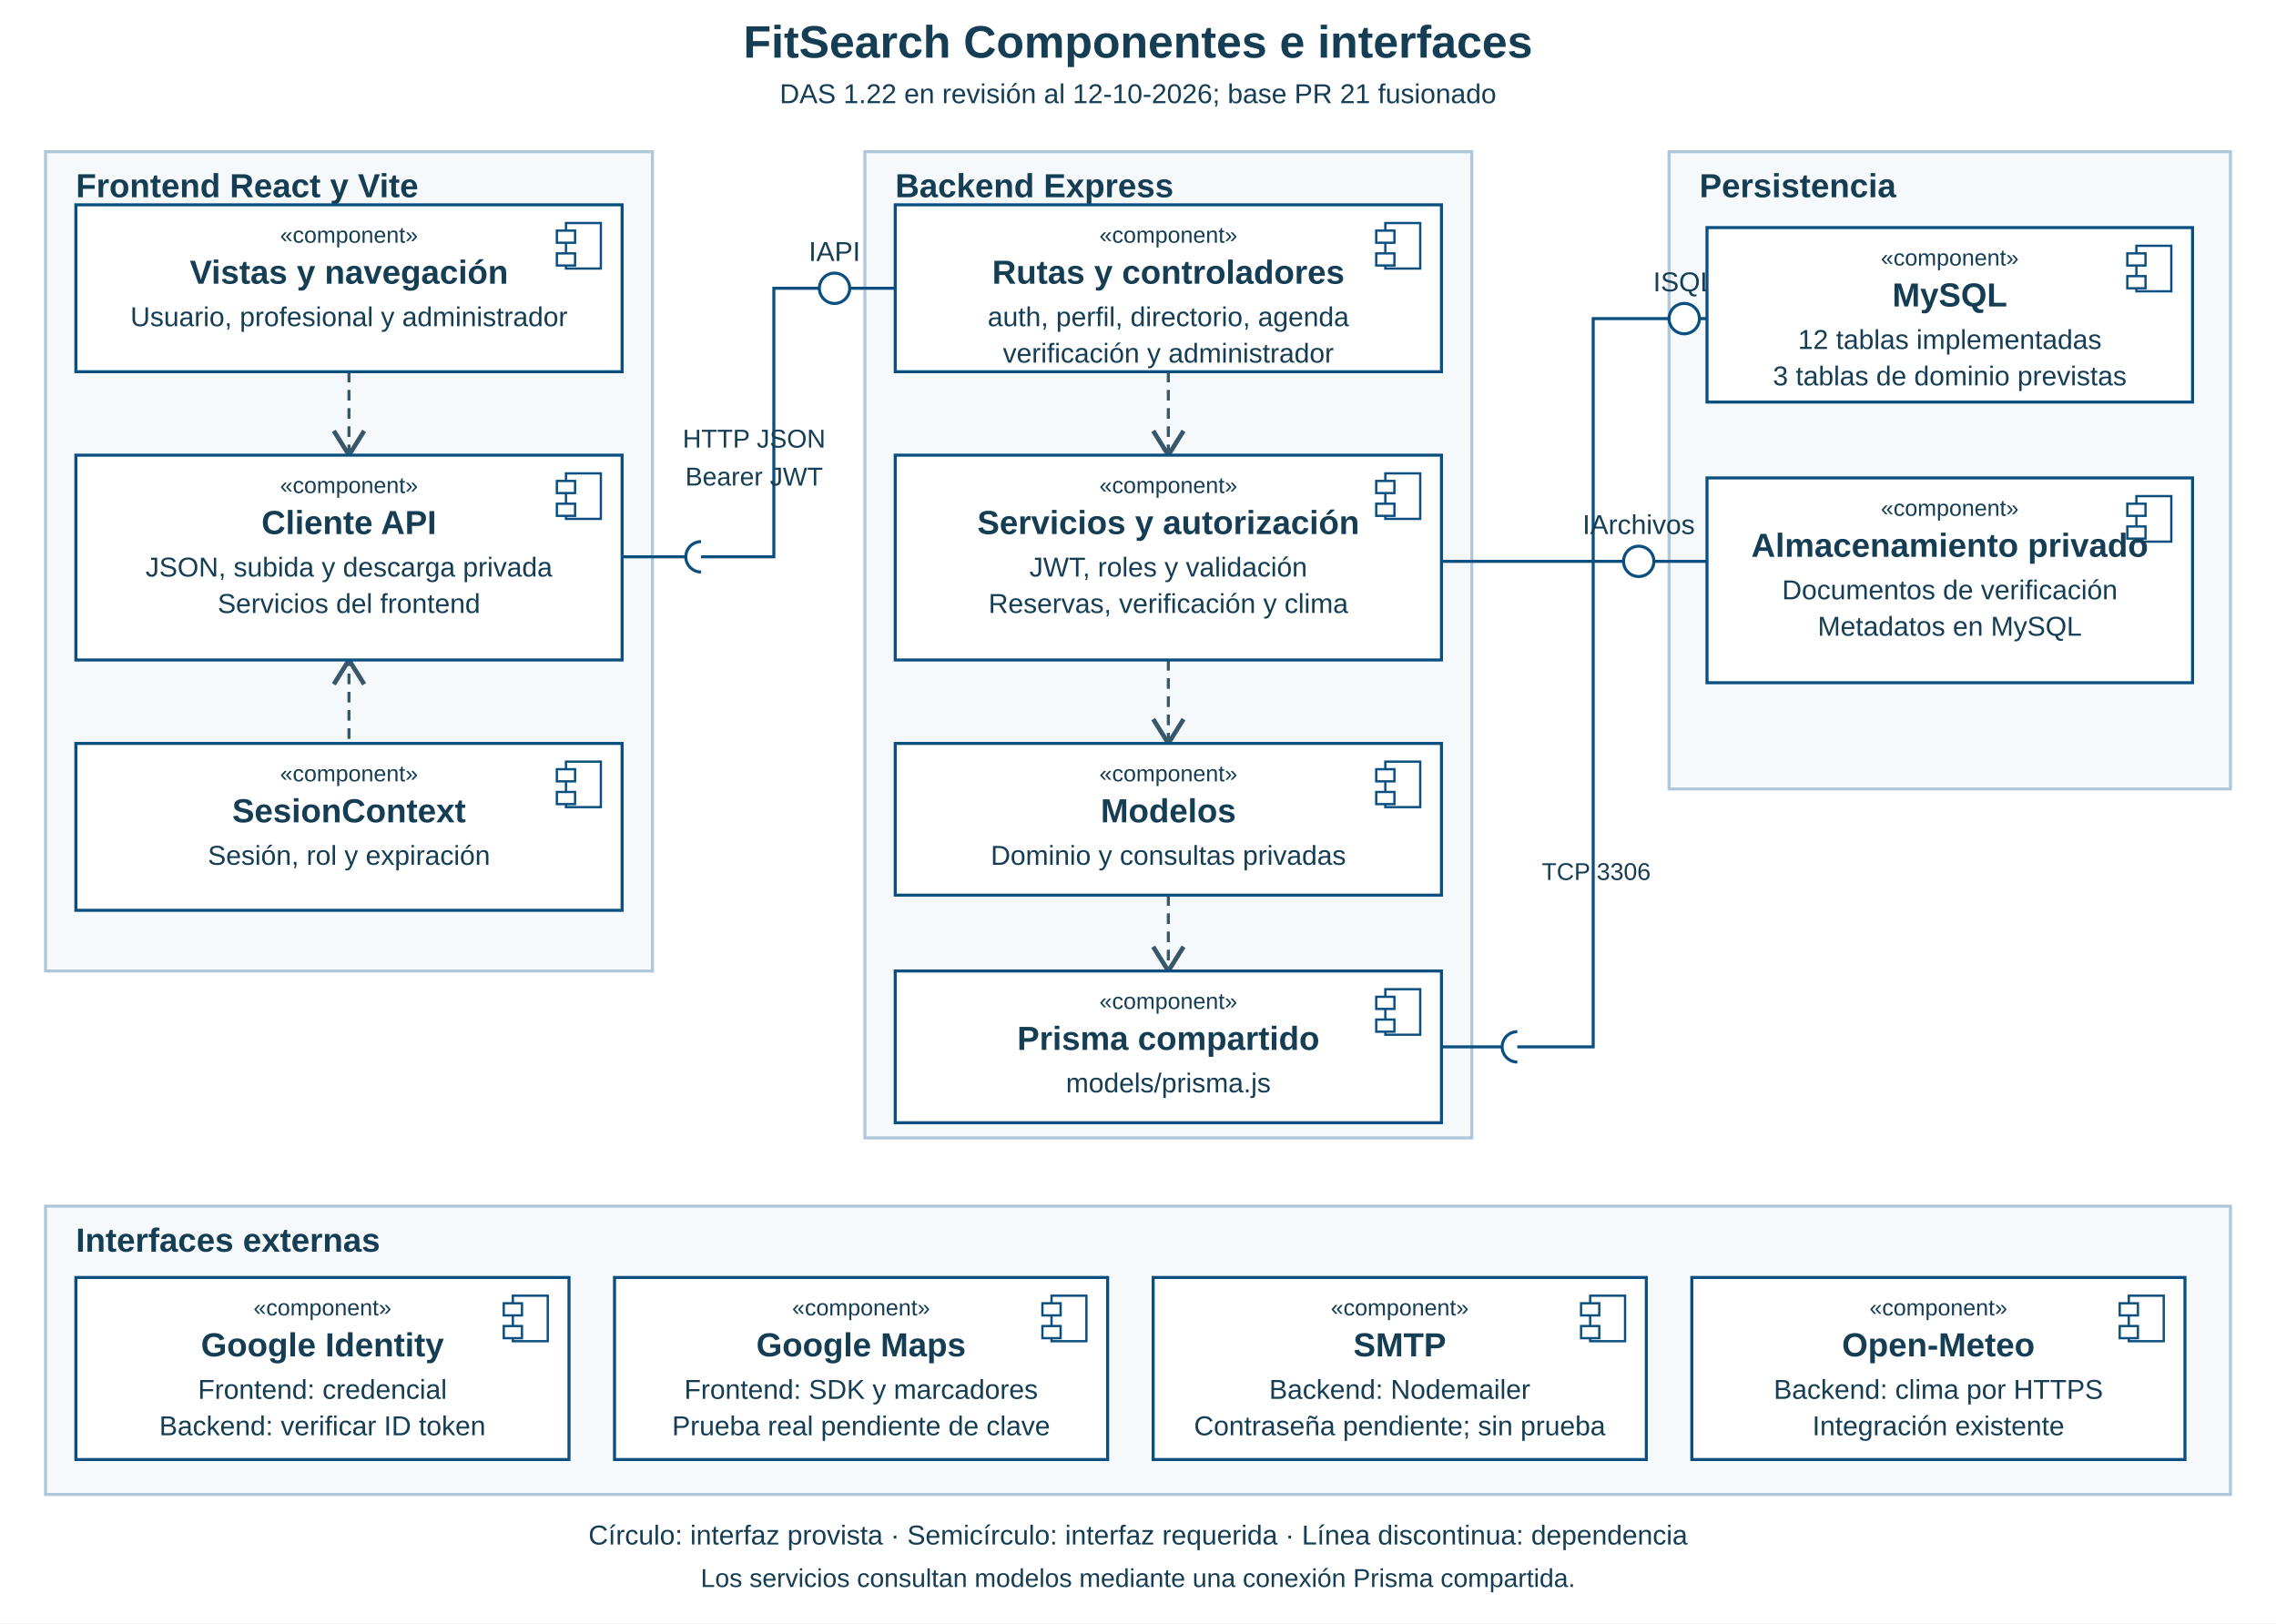
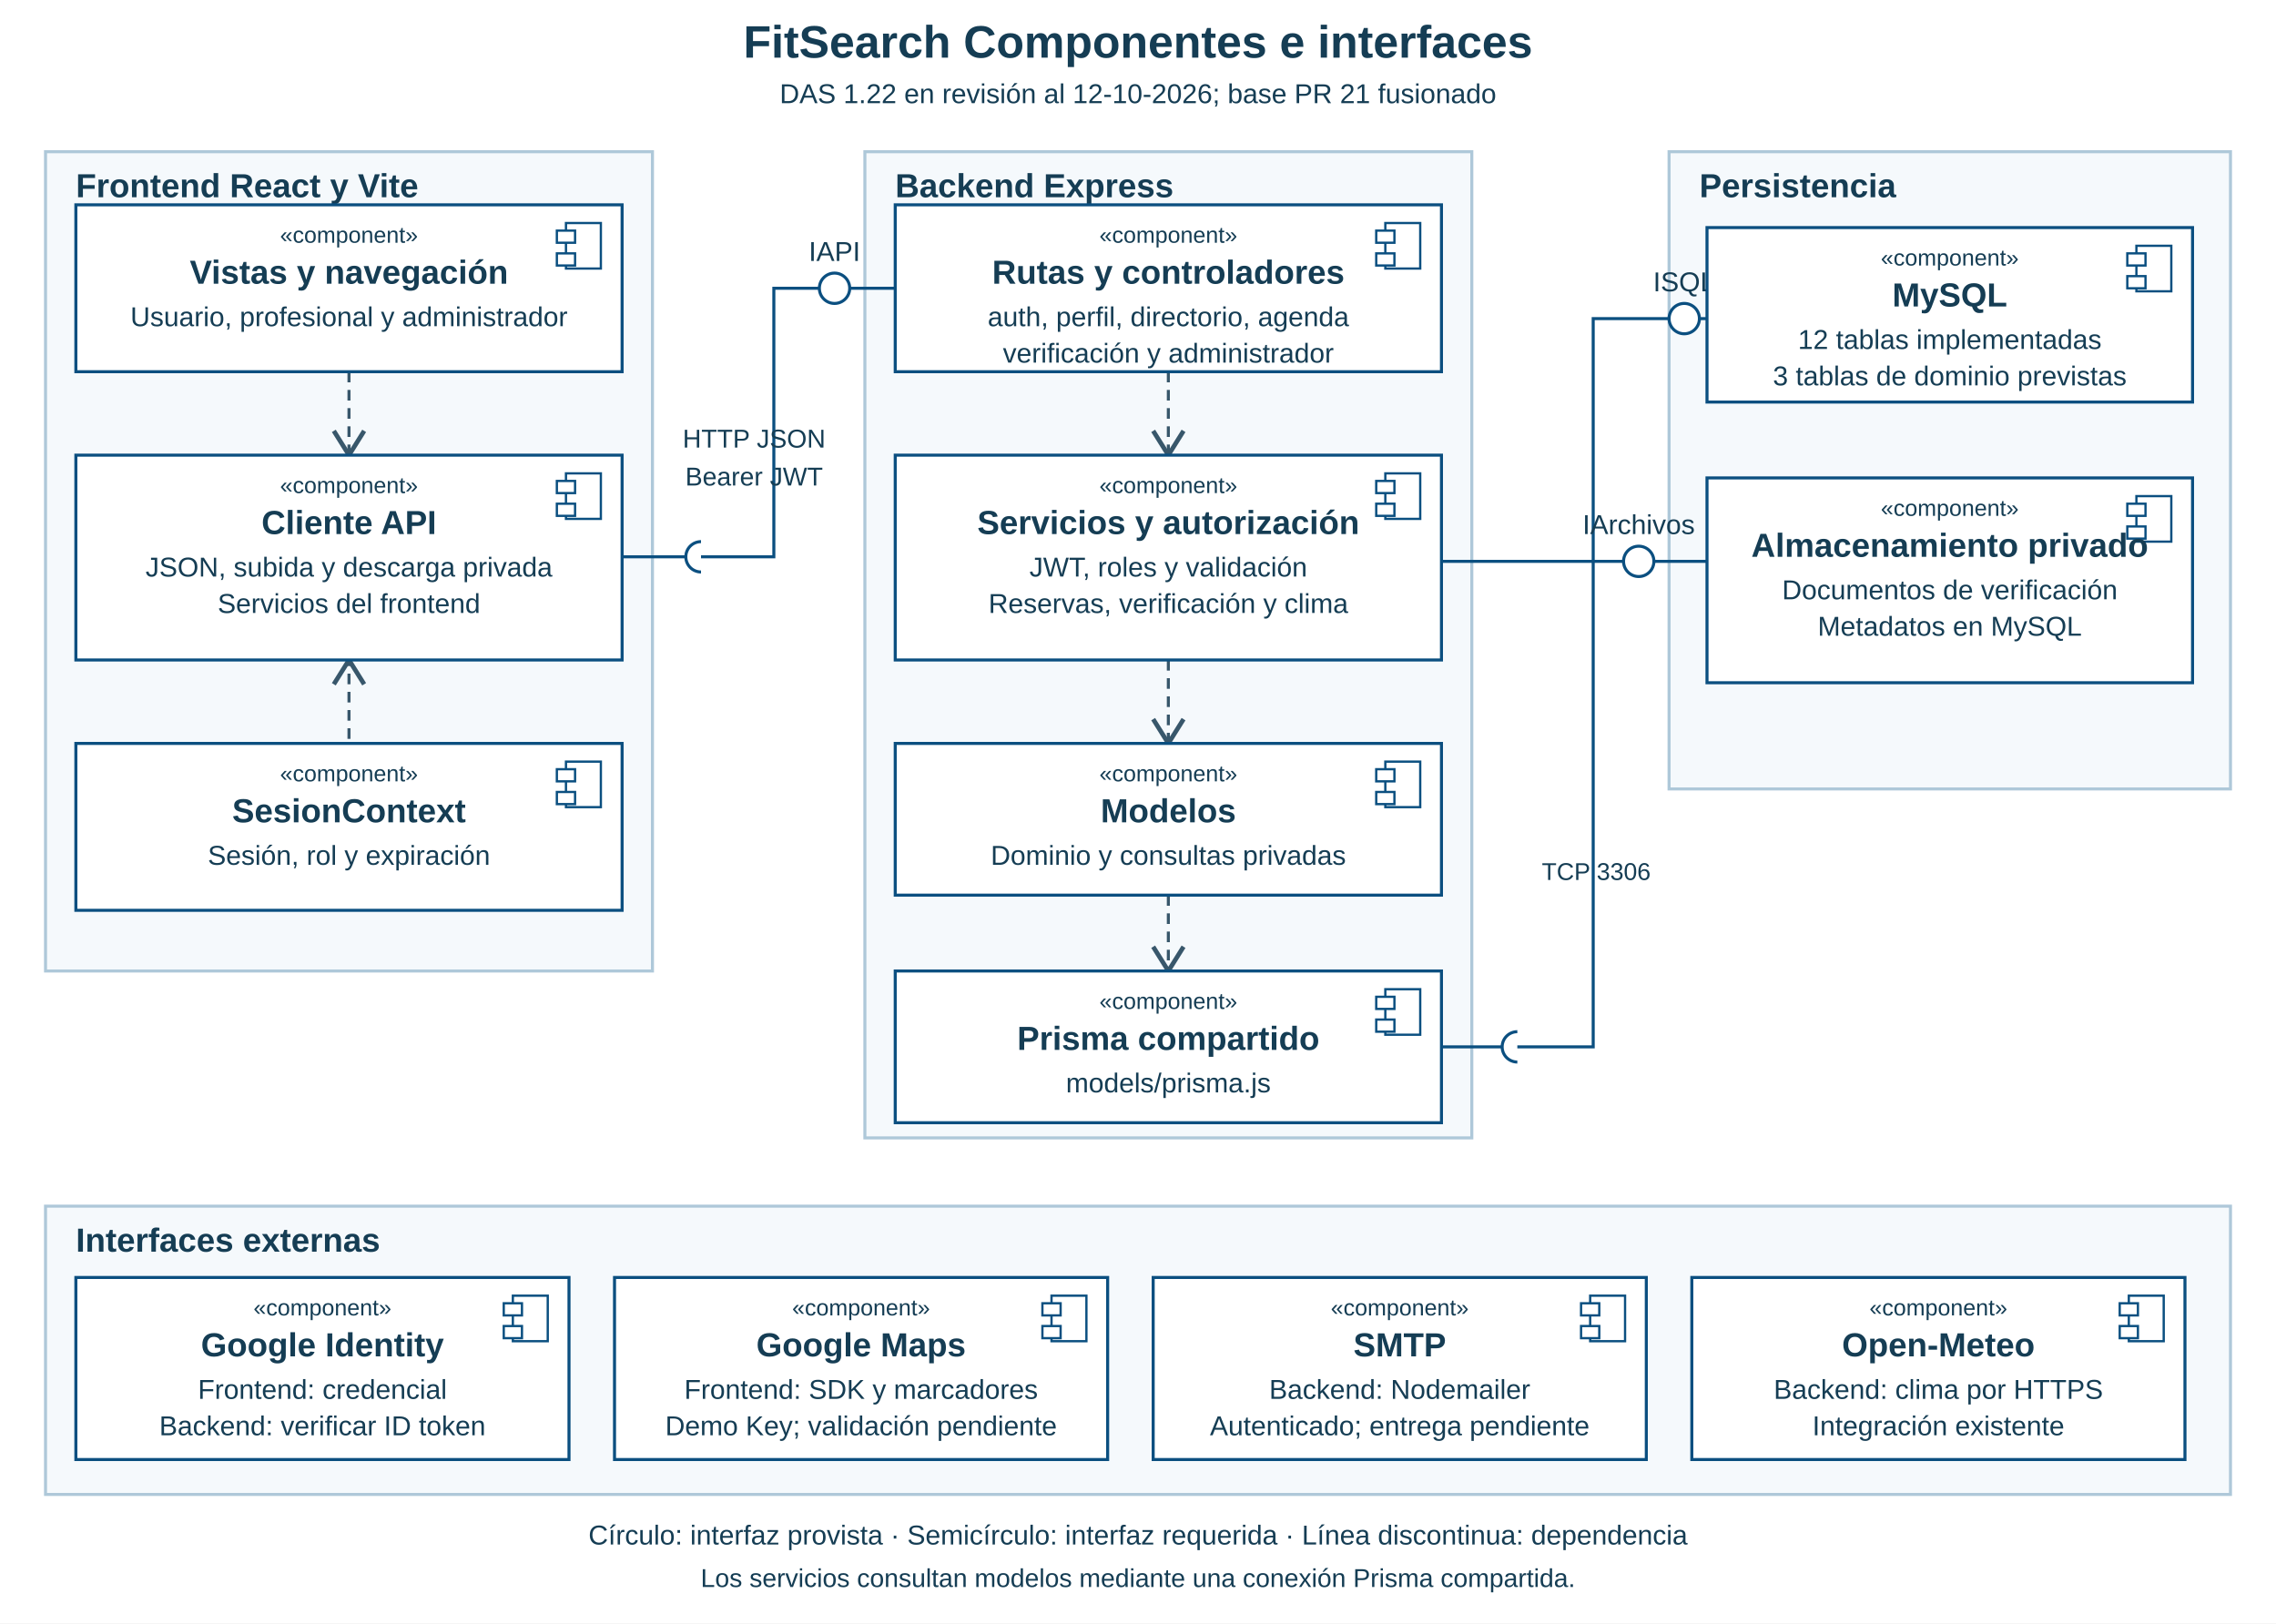
<svg xmlns="http://www.w3.org/2000/svg" width="1500" height="1070" viewBox="0 0 1500 1070">
  <defs>
    <marker id="dep" markerWidth="12" markerHeight="12" refX="10" refY="6" orient="auto">
      <path d="M2 1 L10 6 L2 11" fill="none" stroke="#38576b" stroke-width="1.5" />
    </marker>
  </defs>
  <rect width="1500" height="1070" fill="white" />
  <text x="750" y="38" text-anchor="middle" font-family="Arial" font-size="30" font-weight="700" fill="#153d54">FitSearch Componentes e interfaces</text>
  <text x="750" y="68" text-anchor="middle" font-family="Arial" font-size="18" font-weight="400" fill="#153d54">DAS 1.22 en revisión al 12-10-2026; base PR 21 fusionado</text>
  <rect x="30" y="100" width="400" height="540" fill="#f5f9fc" stroke="#aec8d9" stroke-width="2" />
  <text x="50" y="130" text-anchor="start" font-family="Arial" font-size="22" font-weight="700" fill="#153d54">Frontend React y Vite</text>
  <rect x="570" y="100" width="400" height="650" fill="#f5f9fc" stroke="#aec8d9" stroke-width="2" />
  <text x="590" y="130" text-anchor="start" font-family="Arial" font-size="22" font-weight="700" fill="#153d54">Backend Express</text>
  <rect x="1100" y="100" width="370" height="420" fill="#f5f9fc" stroke="#aec8d9" stroke-width="2" />
  <text x="1120" y="130" text-anchor="start" font-family="Arial" font-size="22" font-weight="700" fill="#153d54">Persistencia</text>
  <polyline points="230,245 230,300" fill="none" stroke="#38576b" stroke-width="2" stroke-dasharray="7 5" marker-end="url(#dep)" />
  <polyline points="230,535 230,435" fill="none" stroke="#38576b" stroke-width="2" stroke-dasharray="7 5" marker-end="url(#dep)" />
  <polyline points="770,245 770,300" fill="none" stroke="#38576b" stroke-width="2" stroke-dasharray="7 5" marker-end="url(#dep)" />
  <polyline points="770,435 770,490" fill="none" stroke="#38576b" stroke-width="2" stroke-dasharray="7 5" marker-end="url(#dep)" />
  <polyline points="770,590 770,640" fill="none" stroke="#38576b" stroke-width="2" stroke-dasharray="7 5" marker-end="url(#dep)" />
  <path d="M410 367 H452 M462 357 A10 10 0 0 0 462 377 M462 367 H510 V190 H540 M560 190 H590" fill="none" stroke="#0b4f80" stroke-width="2" />
  <circle cx="550" cy="190" r="10" fill="white" stroke="#0b4f80" stroke-width="2" />
  <text x="550" y="172" text-anchor="middle" font-family="Arial" font-size="18" font-weight="400" fill="#153d54">IAPI</text>
  <text x="497" y="295" text-anchor="middle" font-family="Arial" font-size="17" font-weight="400" fill="#153d54">HTTP JSON</text>
  <text x="497" y="320" text-anchor="middle" font-family="Arial" font-size="17" font-weight="400" fill="#153d54">Bearer JWT</text>
  <path d="M950 690 H990 M1000 680 A10 10 0 0 0 1000 700 M1000 690 H1050 V210 H1100 M1120 210 H1125" fill="none" stroke="#0b4f80" stroke-width="2" />
  <circle cx="1110" cy="210" r="10" fill="white" stroke="#0b4f80" stroke-width="2" />
  <text x="1110" y="192" text-anchor="middle" font-family="Arial" font-size="18" font-weight="400" fill="#153d54">ISQL</text>
  <text x="1052" y="580" text-anchor="middle" font-family="Arial" font-size="16" font-weight="400" fill="#153d54">TCP 3306</text>
  <path d="M950 370 H1070 M1090 370 H1125" fill="none" stroke="#0b4f80" stroke-width="2" />
  <circle cx="1080" cy="370" r="10" fill="white" stroke="#0b4f80" stroke-width="2" />
  <text x="1080" y="352" text-anchor="middle" font-family="Arial" font-size="18" font-weight="400" fill="#153d54">IArchivos</text>
  <rect x="50" y="135" width="360" height="110" fill="white" stroke="#0b4f80" stroke-width="2" />
  <rect x="373" y="147" width="23" height="30" fill="white" stroke="#0b4f80" stroke-width="1.5" />
  <rect x="367" y="152" width="12" height="8" fill="white" stroke="#0b4f80" stroke-width="1.5" />
  <rect x="367" y="167" width="12" height="8" fill="white" stroke="#0b4f80" stroke-width="1.5" />
  <text x="230.0" y="160" text-anchor="middle" font-family="Arial" font-size="15" font-weight="400" fill="#153d54">«component»</text>
  <text x="230.0" y="187" text-anchor="middle" font-family="Arial" font-size="22" font-weight="700" fill="#153d54">Vistas y navegación</text>
  <text x="230.0" y="215" text-anchor="middle" font-family="Arial" font-size="18" font-weight="400" fill="#153d54">Usuario, profesional y administrador</text>
  <rect x="50" y="300" width="360" height="135" fill="white" stroke="#0b4f80" stroke-width="2" />
  <rect x="373" y="312" width="23" height="30" fill="white" stroke="#0b4f80" stroke-width="1.5" />
  <rect x="367" y="317" width="12" height="8" fill="white" stroke="#0b4f80" stroke-width="1.5" />
  <rect x="367" y="332" width="12" height="8" fill="white" stroke="#0b4f80" stroke-width="1.5" />
  <text x="230.0" y="325" text-anchor="middle" font-family="Arial" font-size="15" font-weight="400" fill="#153d54">«component»</text>
  <text x="230.0" y="352" text-anchor="middle" font-family="Arial" font-size="22" font-weight="700" fill="#153d54">Cliente API</text>
  <text x="230.0" y="380" text-anchor="middle" font-family="Arial" font-size="18" font-weight="400" fill="#153d54">JSON, subida y descarga privada</text>
  <text x="230.0" y="404" text-anchor="middle" font-family="Arial" font-size="18" font-weight="400" fill="#153d54">Servicios del frontend</text>
  <rect x="50" y="490" width="360" height="110" fill="white" stroke="#0b4f80" stroke-width="2" />
  <rect x="373" y="502" width="23" height="30" fill="white" stroke="#0b4f80" stroke-width="1.5" />
  <rect x="367" y="507" width="12" height="8" fill="white" stroke="#0b4f80" stroke-width="1.5" />
  <rect x="367" y="522" width="12" height="8" fill="white" stroke="#0b4f80" stroke-width="1.5" />
  <text x="230.0" y="515" text-anchor="middle" font-family="Arial" font-size="15" font-weight="400" fill="#153d54">«component»</text>
  <text x="230.0" y="542" text-anchor="middle" font-family="Arial" font-size="22" font-weight="700" fill="#153d54">SesionContext</text>
  <text x="230.0" y="570" text-anchor="middle" font-family="Arial" font-size="18" font-weight="400" fill="#153d54">Sesión, rol y expiración</text>
  <rect x="590" y="135" width="360" height="110" fill="white" stroke="#0b4f80" stroke-width="2" />
  <rect x="913" y="147" width="23" height="30" fill="white" stroke="#0b4f80" stroke-width="1.5" />
  <rect x="907" y="152" width="12" height="8" fill="white" stroke="#0b4f80" stroke-width="1.5" />
  <rect x="907" y="167" width="12" height="8" fill="white" stroke="#0b4f80" stroke-width="1.5" />
  <text x="770.0" y="160" text-anchor="middle" font-family="Arial" font-size="15" font-weight="400" fill="#153d54">«component»</text>
  <text x="770.0" y="187" text-anchor="middle" font-family="Arial" font-size="22" font-weight="700" fill="#153d54">Rutas y controladores</text>
  <text x="770.0" y="215" text-anchor="middle" font-family="Arial" font-size="18" font-weight="400" fill="#153d54">auth, perfil, directorio, agenda</text>
  <text x="770.0" y="239" text-anchor="middle" font-family="Arial" font-size="18" font-weight="400" fill="#153d54">verificación y administrador</text>
  <rect x="590" y="300" width="360" height="135" fill="white" stroke="#0b4f80" stroke-width="2" />
  <rect x="913" y="312" width="23" height="30" fill="white" stroke="#0b4f80" stroke-width="1.5" />
  <rect x="907" y="317" width="12" height="8" fill="white" stroke="#0b4f80" stroke-width="1.5" />
  <rect x="907" y="332" width="12" height="8" fill="white" stroke="#0b4f80" stroke-width="1.5" />
  <text x="770.0" y="325" text-anchor="middle" font-family="Arial" font-size="15" font-weight="400" fill="#153d54">«component»</text>
  <text x="770.0" y="352" text-anchor="middle" font-family="Arial" font-size="22" font-weight="700" fill="#153d54">Servicios y autorización</text>
  <text x="770.0" y="380" text-anchor="middle" font-family="Arial" font-size="18" font-weight="400" fill="#153d54">JWT, roles y validación</text>
  <text x="770.0" y="404" text-anchor="middle" font-family="Arial" font-size="18" font-weight="400" fill="#153d54">Reservas, verificación y clima</text>
  <rect x="590" y="490" width="360" height="100" fill="white" stroke="#0b4f80" stroke-width="2" />
  <rect x="913" y="502" width="23" height="30" fill="white" stroke="#0b4f80" stroke-width="1.5" />
  <rect x="907" y="507" width="12" height="8" fill="white" stroke="#0b4f80" stroke-width="1.5" />
  <rect x="907" y="522" width="12" height="8" fill="white" stroke="#0b4f80" stroke-width="1.5" />
  <text x="770.0" y="515" text-anchor="middle" font-family="Arial" font-size="15" font-weight="400" fill="#153d54">«component»</text>
  <text x="770.0" y="542" text-anchor="middle" font-family="Arial" font-size="22" font-weight="700" fill="#153d54">Modelos</text>
  <text x="770.0" y="570" text-anchor="middle" font-family="Arial" font-size="18" font-weight="400" fill="#153d54">Dominio y consultas privadas</text>
  <rect x="590" y="640" width="360" height="100" fill="white" stroke="#0b4f80" stroke-width="2" />
  <rect x="913" y="652" width="23" height="30" fill="white" stroke="#0b4f80" stroke-width="1.5" />
  <rect x="907" y="657" width="12" height="8" fill="white" stroke="#0b4f80" stroke-width="1.5" />
  <rect x="907" y="672" width="12" height="8" fill="white" stroke="#0b4f80" stroke-width="1.5" />
  <text x="770.0" y="665" text-anchor="middle" font-family="Arial" font-size="15" font-weight="400" fill="#153d54">«component»</text>
  <text x="770.0" y="692" text-anchor="middle" font-family="Arial" font-size="22" font-weight="700" fill="#153d54">Prisma compartido</text>
  <text x="770.0" y="720" text-anchor="middle" font-family="Arial" font-size="18" font-weight="400" fill="#153d54">models/prisma.js</text>
  <rect x="1125" y="150" width="320" height="115" fill="white" stroke="#0b4f80" stroke-width="2" />
  <rect x="1408" y="162" width="23" height="30" fill="white" stroke="#0b4f80" stroke-width="1.5" />
  <rect x="1402" y="167" width="12" height="8" fill="white" stroke="#0b4f80" stroke-width="1.5" />
  <rect x="1402" y="182" width="12" height="8" fill="white" stroke="#0b4f80" stroke-width="1.5" />
  <text x="1285.0" y="175" text-anchor="middle" font-family="Arial" font-size="15" font-weight="400" fill="#153d54">«component»</text>
  <text x="1285.0" y="202" text-anchor="middle" font-family="Arial" font-size="22" font-weight="700" fill="#153d54">MySQL</text>
  <text x="1285.0" y="230" text-anchor="middle" font-family="Arial" font-size="18" font-weight="400" fill="#153d54">12 tablas implementadas</text>
  <text x="1285.0" y="254" text-anchor="middle" font-family="Arial" font-size="18" font-weight="400" fill="#153d54">3 tablas de dominio previstas</text>
  <rect x="1125" y="315" width="320" height="135" fill="white" stroke="#0b4f80" stroke-width="2" />
  <rect x="1408" y="327" width="23" height="30" fill="white" stroke="#0b4f80" stroke-width="1.5" />
  <rect x="1402" y="332" width="12" height="8" fill="white" stroke="#0b4f80" stroke-width="1.5" />
  <rect x="1402" y="347" width="12" height="8" fill="white" stroke="#0b4f80" stroke-width="1.5" />
  <text x="1285.0" y="340" text-anchor="middle" font-family="Arial" font-size="15" font-weight="400" fill="#153d54">«component»</text>
  <text x="1285.0" y="367" text-anchor="middle" font-family="Arial" font-size="22" font-weight="700" fill="#153d54">Almacenamiento privado</text>
  <text x="1285.0" y="395" text-anchor="middle" font-family="Arial" font-size="18" font-weight="400" fill="#153d54">Documentos de verificación</text>
  <text x="1285.0" y="419" text-anchor="middle" font-family="Arial" font-size="18" font-weight="400" fill="#153d54">Metadatos en MySQL</text>
  <rect x="30" y="795" width="1440" height="190" fill="#f5f9fc" stroke="#aec8d9" stroke-width="2" />
  <text x="50" y="825" text-anchor="start" font-family="Arial" font-size="22" font-weight="700" fill="#153d54">Interfaces externas</text>
  <rect x="50" y="842" width="325" height="120" fill="white" stroke="#0b4f80" stroke-width="2" />
  <rect x="338" y="854" width="23" height="30" fill="white" stroke="#0b4f80" stroke-width="1.5" />
  <rect x="332" y="859" width="12" height="8" fill="white" stroke="#0b4f80" stroke-width="1.5" />
  <rect x="332" y="874" width="12" height="8" fill="white" stroke="#0b4f80" stroke-width="1.5" />
  <text x="212.5" y="867" text-anchor="middle" font-family="Arial" font-size="15" font-weight="400" fill="#153d54">«component»</text>
  <text x="212.5" y="894" text-anchor="middle" font-family="Arial" font-size="22" font-weight="700" fill="#153d54">Google Identity</text>
  <text x="212.5" y="922" text-anchor="middle" font-family="Arial" font-size="18" font-weight="400" fill="#153d54">Frontend: credencial</text>
  <text x="212.5" y="946" text-anchor="middle" font-family="Arial" font-size="18" font-weight="400" fill="#153d54">Backend: verificar ID token</text>
  <rect x="405" y="842" width="325" height="120" fill="white" stroke="#0b4f80" stroke-width="2" />
  <rect x="693" y="854" width="23" height="30" fill="white" stroke="#0b4f80" stroke-width="1.5" />
  <rect x="687" y="859" width="12" height="8" fill="white" stroke="#0b4f80" stroke-width="1.5" />
  <rect x="687" y="874" width="12" height="8" fill="white" stroke="#0b4f80" stroke-width="1.5" />
  <text x="567.5" y="867" text-anchor="middle" font-family="Arial" font-size="15" font-weight="400" fill="#153d54">«component»</text>
  <text x="567.5" y="894" text-anchor="middle" font-family="Arial" font-size="22" font-weight="700" fill="#153d54">Google Maps</text>
  <text x="567.5" y="922" text-anchor="middle" font-family="Arial" font-size="18" font-weight="400" fill="#153d54">Frontend: SDK y marcadores</text>
-   <text x="567.5" y="946" text-anchor="middle" font-family="Arial" font-size="18" font-weight="400" fill="#153d54">Prueba real pendiente de clave</text>
+   <text x="567.5" y="946" text-anchor="middle" font-family="Arial" font-size="18" font-weight="400" fill="#153d54">Demo Key; validación pendiente</text>
  <rect x="760" y="842" width="325" height="120" fill="white" stroke="#0b4f80" stroke-width="2" />
  <rect x="1048" y="854" width="23" height="30" fill="white" stroke="#0b4f80" stroke-width="1.5" />
  <rect x="1042" y="859" width="12" height="8" fill="white" stroke="#0b4f80" stroke-width="1.5" />
  <rect x="1042" y="874" width="12" height="8" fill="white" stroke="#0b4f80" stroke-width="1.5" />
  <text x="922.5" y="867" text-anchor="middle" font-family="Arial" font-size="15" font-weight="400" fill="#153d54">«component»</text>
  <text x="922.5" y="894" text-anchor="middle" font-family="Arial" font-size="22" font-weight="700" fill="#153d54">SMTP</text>
  <text x="922.5" y="922" text-anchor="middle" font-family="Arial" font-size="18" font-weight="400" fill="#153d54">Backend: Nodemailer</text>
-   <text x="922.5" y="946" text-anchor="middle" font-family="Arial" font-size="18" font-weight="400" fill="#153d54">Contraseña pendiente; sin prueba</text>
+   <text x="922.5" y="946" text-anchor="middle" font-family="Arial" font-size="18" font-weight="400" fill="#153d54">Autenticado; entrega pendiente</text>
  <rect x="1115" y="842" width="325" height="120" fill="white" stroke="#0b4f80" stroke-width="2" />
  <rect x="1403" y="854" width="23" height="30" fill="white" stroke="#0b4f80" stroke-width="1.5" />
  <rect x="1397" y="859" width="12" height="8" fill="white" stroke="#0b4f80" stroke-width="1.5" />
  <rect x="1397" y="874" width="12" height="8" fill="white" stroke="#0b4f80" stroke-width="1.5" />
  <text x="1277.5" y="867" text-anchor="middle" font-family="Arial" font-size="15" font-weight="400" fill="#153d54">«component»</text>
  <text x="1277.5" y="894" text-anchor="middle" font-family="Arial" font-size="22" font-weight="700" fill="#153d54">Open-Meteo</text>
  <text x="1277.5" y="922" text-anchor="middle" font-family="Arial" font-size="18" font-weight="400" fill="#153d54">Backend: clima por HTTPS</text>
  <text x="1277.5" y="946" text-anchor="middle" font-family="Arial" font-size="18" font-weight="400" fill="#153d54">Integración existente</text>
  <text x="750" y="1018" text-anchor="middle" font-family="Arial" font-size="18" font-weight="400" fill="#153d54">Círculo: interfaz provista · Semicírculo: interfaz requerida · Línea discontinua: dependencia</text>
  <text x="750" y="1046" text-anchor="middle" font-family="Arial" font-size="17" font-weight="400" fill="#153d54">Los servicios consultan modelos mediante una conexión Prisma compartida.</text>
</svg>
